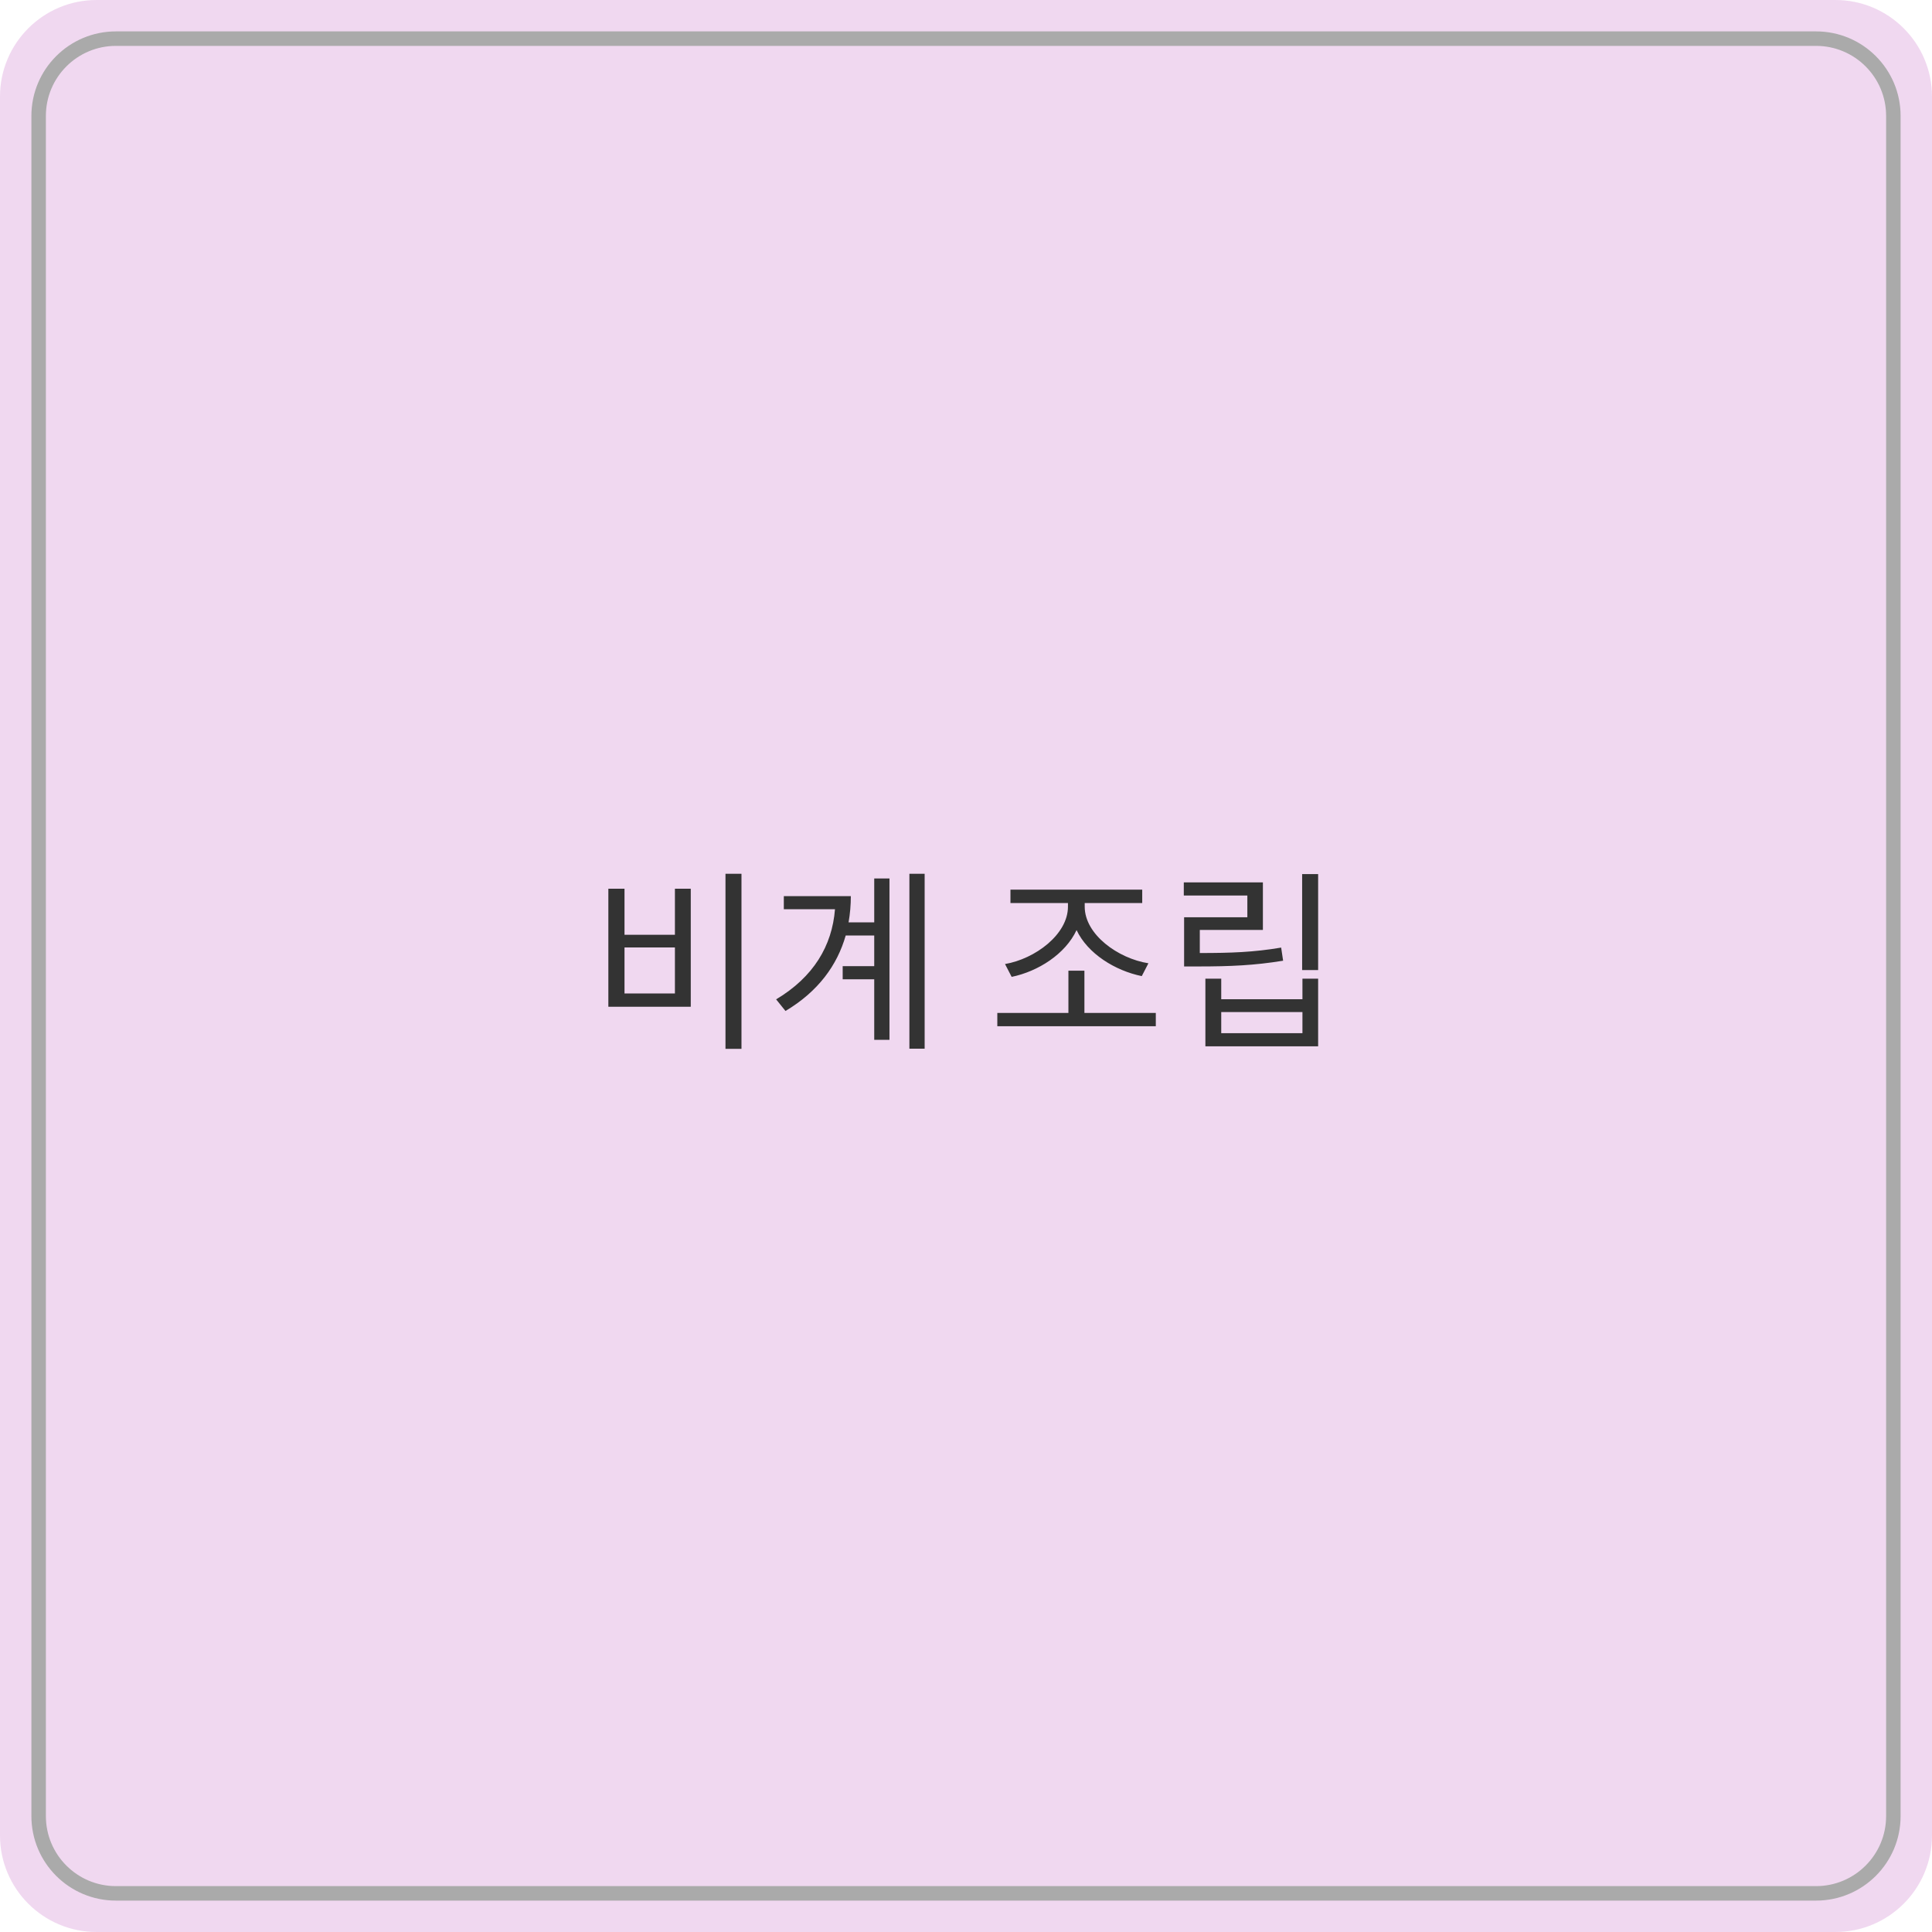
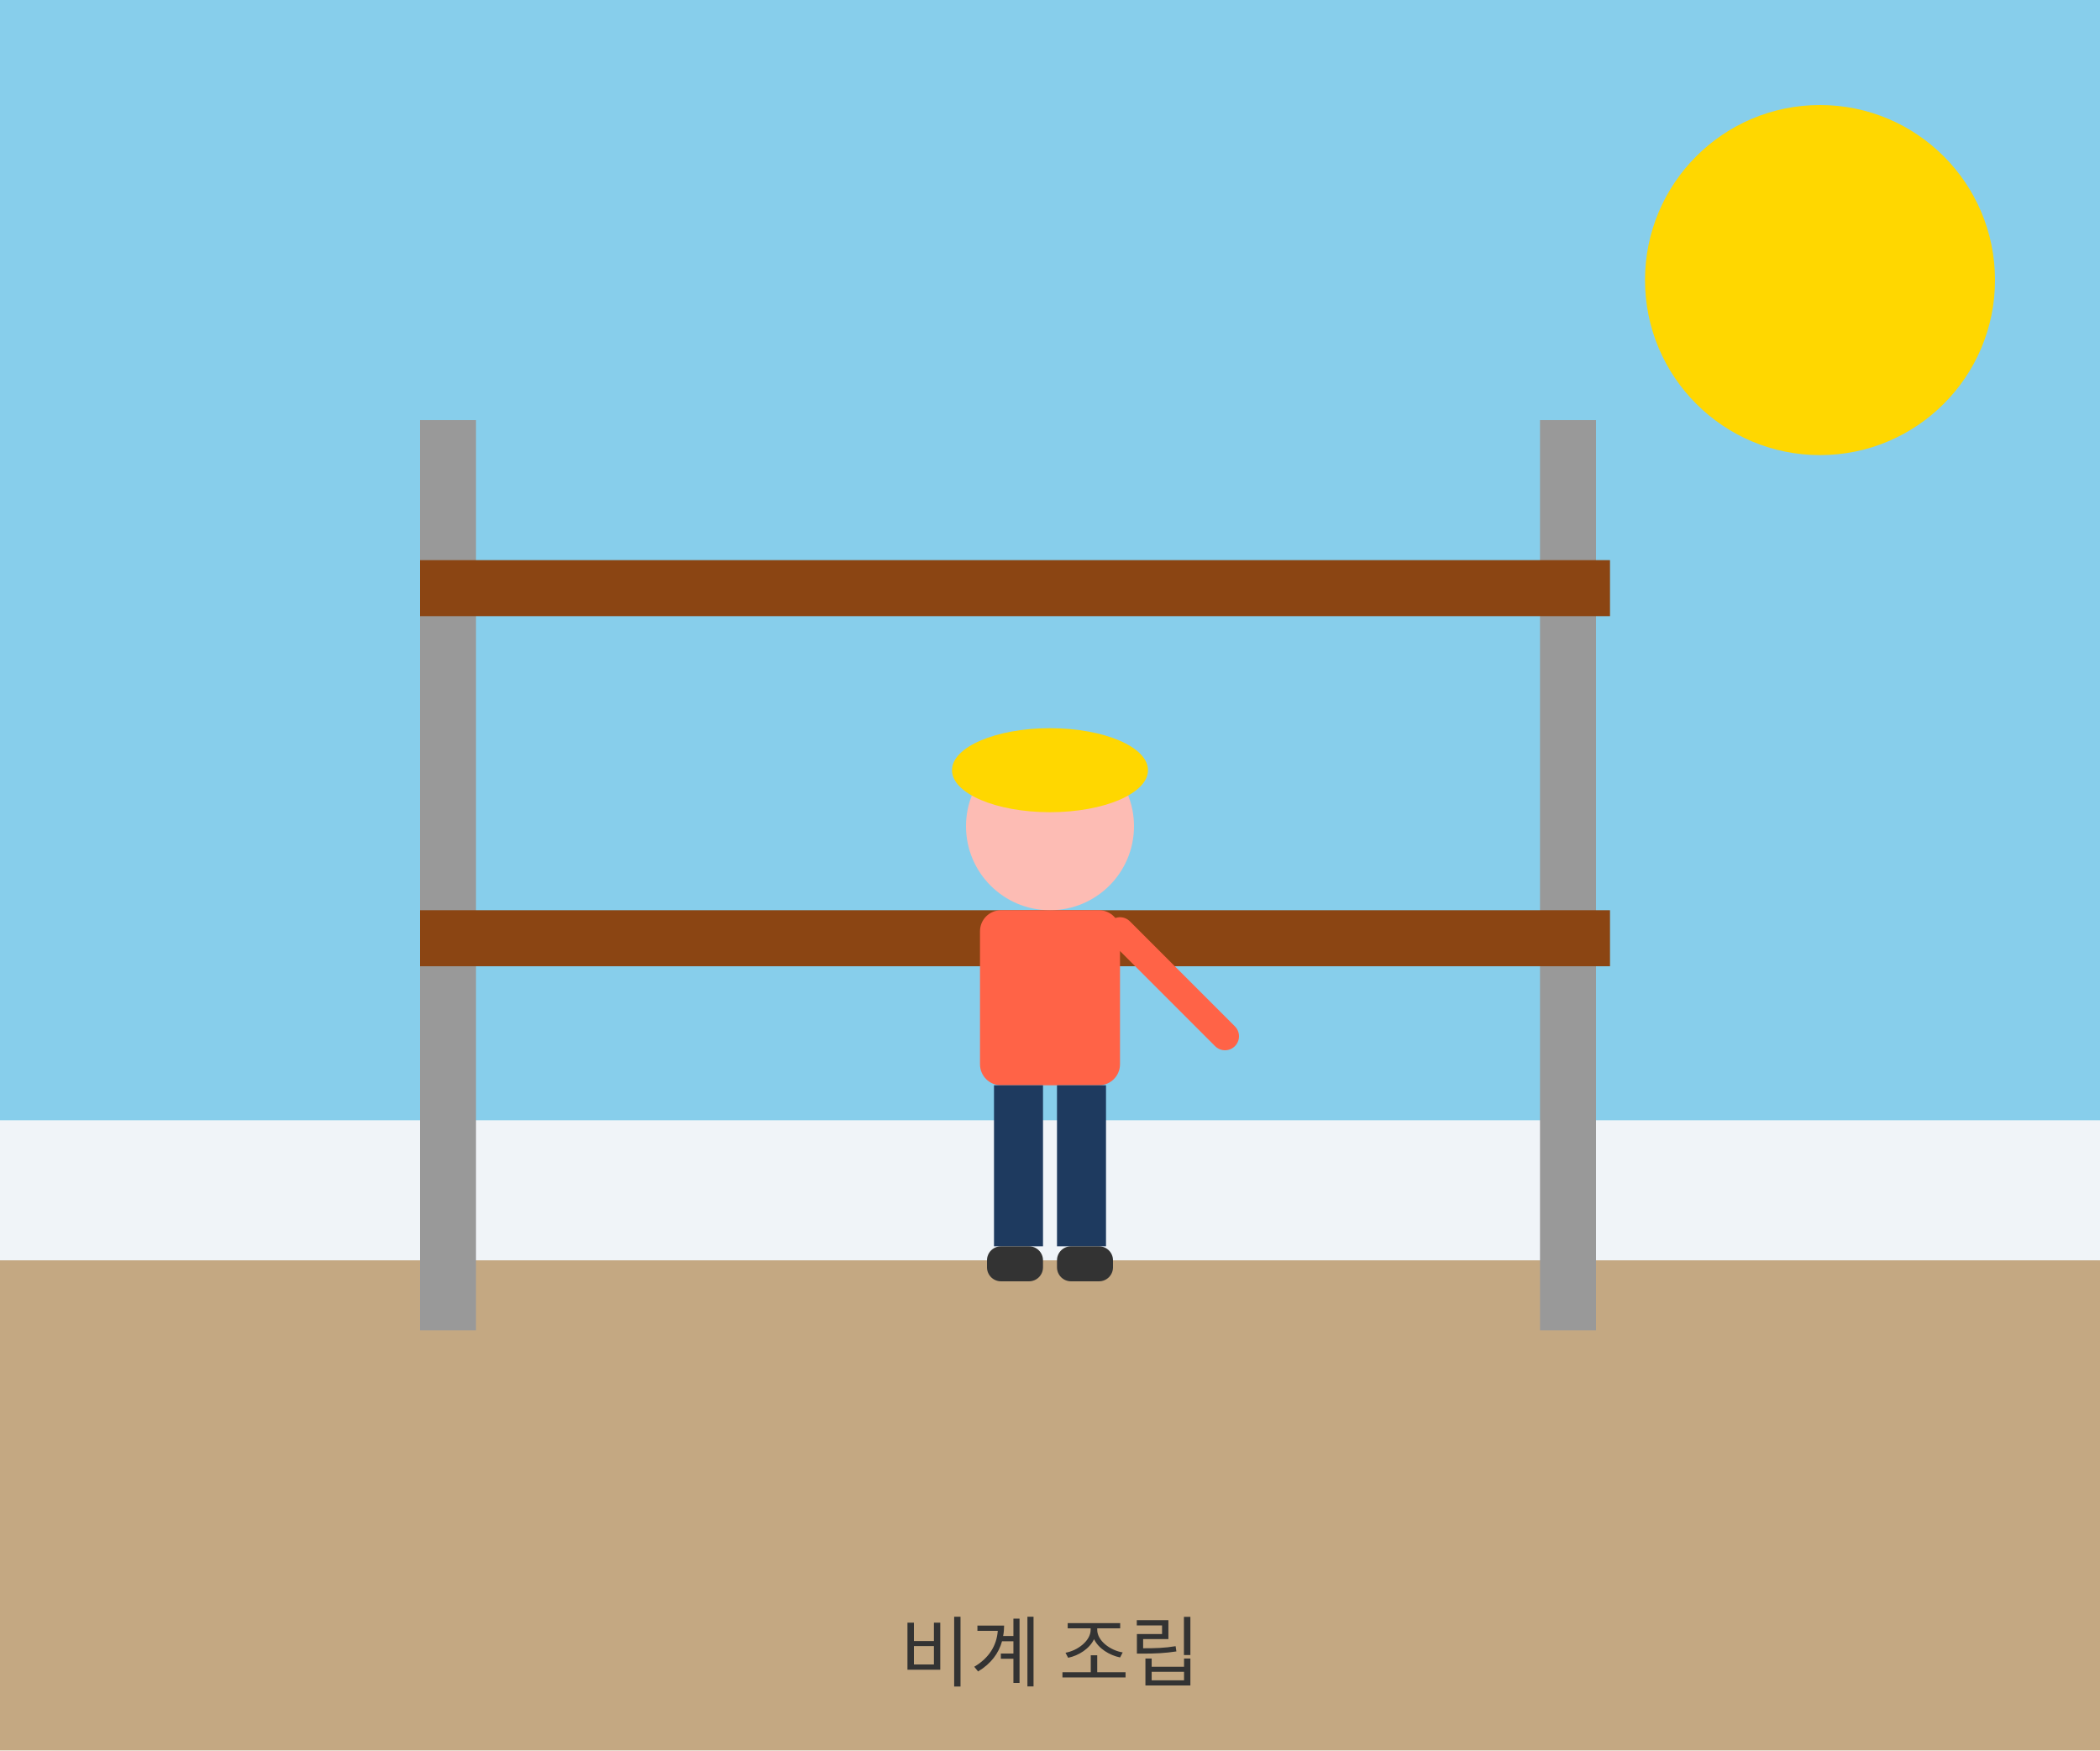
- <svg xmlns="http://www.w3.org/2000/svg" width="200" height="200" viewBox="0 0 200 200">
-   <rect width="200" height="200" fill="#f0d8f0" rx="10" />
-   <rect x="4" y="4" width="192" height="192" fill="none" stroke="#aaa" stroke-width="1.5" rx="8" />
-   <text x="100" y="100" font-size="20" fill="#333" dominant-baseline="middle" text-anchor="middle">비계 조립</text>
+ <svg xmlns="http://www.w3.org/2000/svg" viewBox="0 0 300 250" width="300" height="250">
+   <rect width="300" height="250" fill="#f0f4f8" rx="8" />
+   <rect x="0" y="0" width="300" height="160" fill="#87CEEB" />
+   <circle cx="260" cy="40" r="25" fill="#FFD700" />
+   <rect x="0" y="180" width="300" height="70" fill="#C4A882" />
+   <rect x="60" y="60" width="8" height="130" fill="#999" />
+   <rect x="220" y="60" width="8" height="130" fill="#999" />
+   <rect x="60" y="80" width="170" height="8" fill="#8B4513" />
+   <rect x="60" y="130" width="170" height="8" fill="#8B4513" />
+   <circle cx="150" cy="118" r="12" fill="#FDBCB4" />
+   <ellipse cx="150" cy="110" rx="14" ry="6" fill="#FFD700" />
+   <rect x="140" y="130" width="20" height="25" rx="3" fill="#FF6347" />
+   <rect x="142" y="155" width="7" height="23" fill="#1E3A5F" />
+   <rect x="151" y="155" width="7" height="23" fill="#1E3A5F" />
+   <rect x="141" y="178" width="8" height="5" rx="2" fill="#333" />
+   <rect x="151" y="178" width="8" height="5" rx="2" fill="#333" />
+   <line x1="160" y1="133" x2="175" y2="148" stroke="#FF6347" stroke-width="4" stroke-linecap="round" />
+   <text x="150" y="240" text-anchor="middle" font-size="11" fill="#333" font-family="Arial">비계 조립</text>
</svg>
